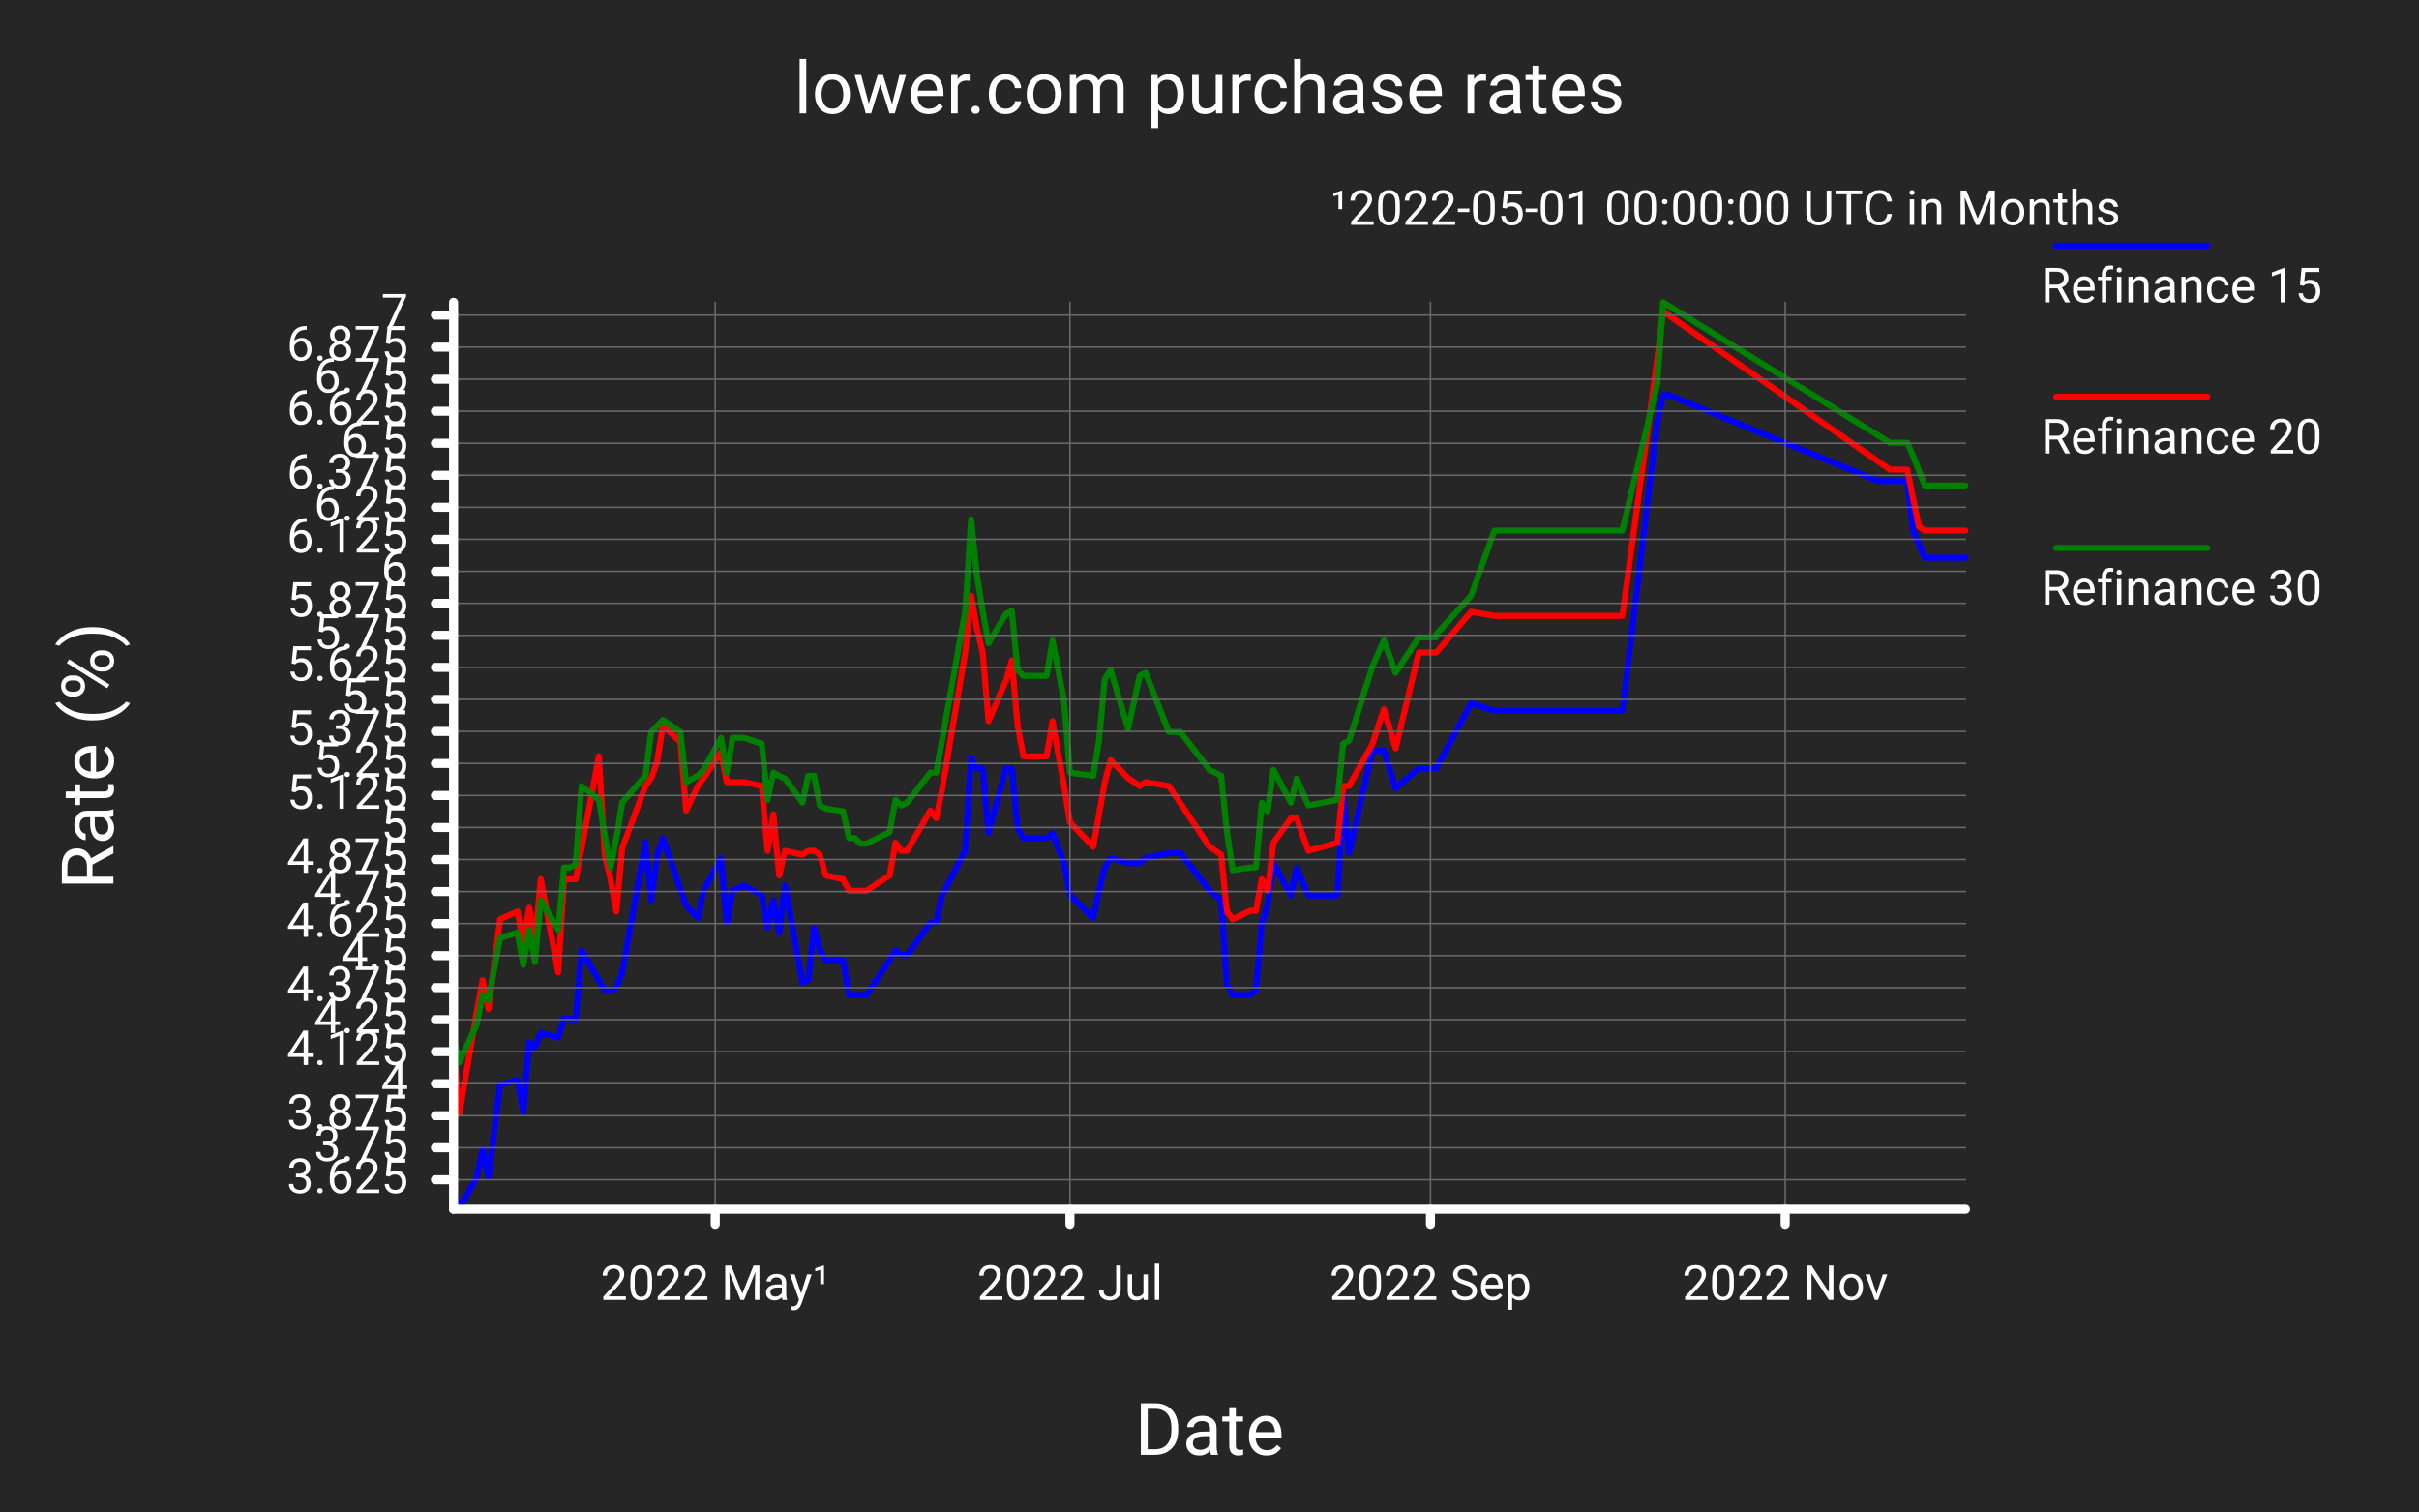
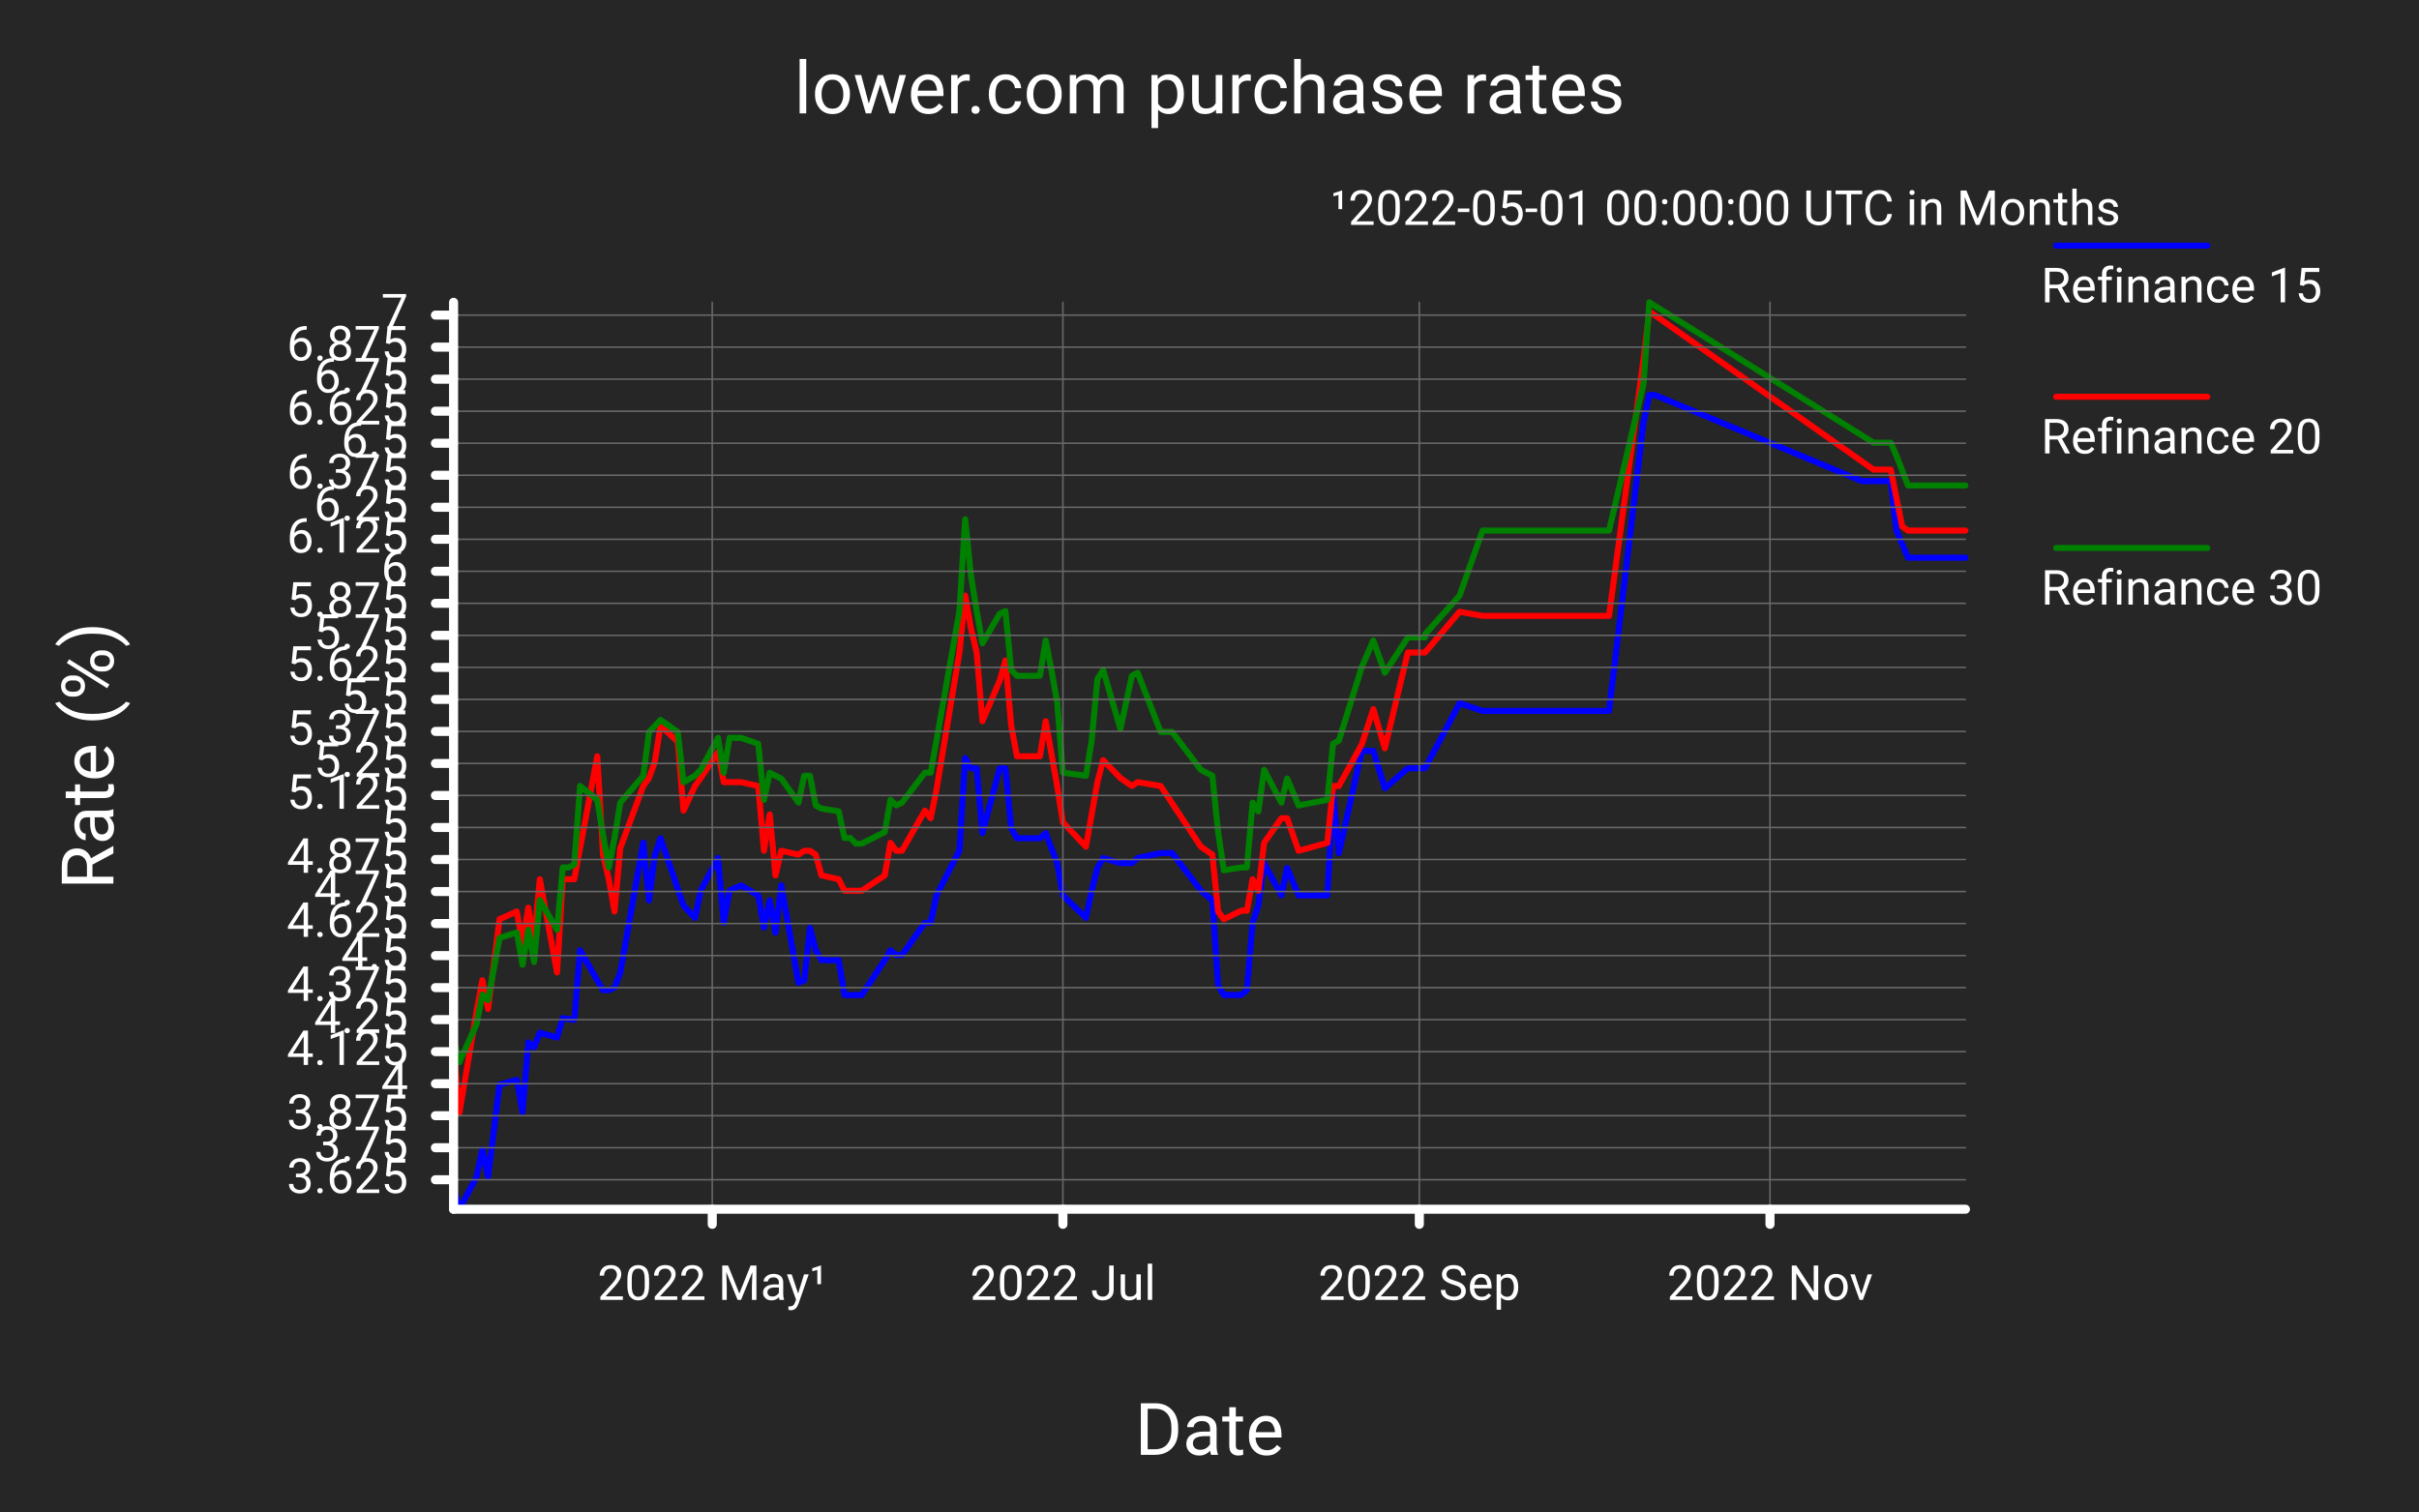
<svg xmlns="http://www.w3.org/2000/svg" class="poloto" width="800" height="500" viewBox="0 0 800 500">
  <style>.poloto{stroke-linecap:round;stroke-linejoin:round;font-family:Roboto,sans-serif;font-size:16px;}.poloto_background{fill:#262626;}.poloto_scatter{stroke-width:7}.poloto_tick_line{stroke:dimgray;stroke-width:0.5}.poloto_line{stroke-width:2}.poloto_text{fill: white;}.poloto_axis_lines{stroke: white;stroke-width:3;fill:none;stroke-dasharray:none}.poloto_title{font-size:24px;dominant-baseline:start;text-anchor:middle;}.poloto_xname{font-size:24px;dominant-baseline:start;text-anchor:middle;}.poloto_yname{font-size:24px;dominant-baseline:start;text-anchor:middle;}.poloto0stroke{stroke:blue;}.poloto1stroke{stroke:red;}.poloto2stroke{stroke:green;}.poloto3stroke{stroke:gold;}.poloto4stroke{stroke:aqua;}.poloto5stroke{stroke:lime;}.poloto6stroke{stroke:orange;}.poloto7stroke{stroke:chocolate;}.poloto0fill{fill:blue;}.poloto1fill{fill:red;}.poloto2fill{fill:green;}.poloto3fill{fill:gold;}.poloto4fill{fill:aqua;}.poloto5fill{fill:lime;}.poloto6fill{fill:orange;}.poloto7fill{fill:chocolate;}</style>
  <circle r="1e5" class="poloto_background" />
  <text class="poloto_text poloto_legend_text" x="675" y="100">Refinance 15</text>
  <line class="poloto_line poloto_legend_icon poloto0stroke poloto0legend" stroke="black" x1="680" x2="730" y1="81.25" y2="81.25" />
-   <path class="poloto_line poloto0stroke" fill="none" stroke="black" d=" M 150.00 392.46 L 151.92 400.00 L 157.69 389.32 L 159.62 380.17 L 161.54 389.32 L 161.54 389.32 L 165.38 358.81 L 171.15 357.20 L 173.08 367.88 L 175.00 344.83 L 176.92 346.44 L 178.85 341.61 L 184.62 343.22 L 186.54 336.78 L 186.54 336.78 L 190.38 337.37 L 192.31 314.32 L 198.08 324.32 L 200.00 327.54 L 201.92 327.54 L 203.85 326.69 L 205.77 321.78 L 213.46 278.73 L 215.38 297.88 L 217.31 283.05 L 219.23 277.29 L 219.23 277.29 L 226.92 299.58 L 230.77 303.64 L 232.69 294.58 L 238.46 283.81 L 240.38 305.25 L 242.31 294.58 L 242.31 294.58 L 246.15 292.88 L 251.92 296.19 L 253.85 306.86 L 253.85 306.86 L 255.77 297.80 L 257.69 308.56 L 259.62 292.88 L 265.38 325.08 L 267.31 324.32 L 269.23 306.86 L 269.23 306.86 L 271.15 314.32 L 273.08 317.63 L 278.85 317.63 L 280.77 329.15 L 282.69 329.15 L 284.62 329.15 L 286.54 329.15 L 294.23 317.63 L 296.15 314.32 L 298.08 315.93 L 300.00 315.93 L 300.00 315.93 L 307.69 305.25 L 309.62 305.25 L 311.54 296.19 L 319.23 281.36 L 321.15 250.76 L 323.08 254.15 L 325.00 254.15 L 326.92 275.59 L 332.69 254.15 L 334.62 254.15 L 336.54 273.90 L 338.46 277.29 L 346.15 277.29 L 348.08 275.59 L 350.00 280.59 L 351.92 285.51 L 353.85 296.19 L 361.54 303.64 L 363.46 294.58 L 365.38 287.12 L 367.31 283.81 L 373.08 285.51 L 376.92 285.51 L 378.85 283.81 L 386.54 282.20 L 386.54 282.20 L 386.54 282.20 L 386.54 282.20 L 386.54 282.20 L 386.54 282.20 L 390.38 282.20 L 390.38 282.20 L 390.38 282.20 L 390.38 282.20 L 390.38 282.20 L 390.38 282.20 L 400.00 294.58 L 403.85 297.80 L 405.77 325.93 L 407.69 329.15 L 413.46 329.15 L 415.38 327.54 L 417.31 305.25 L 419.23 299.49 L 421.15 285.51 L 426.92 296.19 L 426.92 296.19 L 428.85 287.12 L 432.69 296.19 L 432.69 296.19 L 442.31 296.19 L 444.23 262.46 L 446.15 282.20 L 453.85 248.39 L 457.69 248.39 L 457.69 248.39 L 461.54 260.76 L 469.23 254.15 L 469.23 254.15 L 469.23 254.15 L 469.23 254.15 L 469.23 254.15 L 469.23 254.15 L 469.23 254.15 L 469.23 254.15 L 469.23 254.15 L 475.00 254.15 L 486.54 232.63 L 494.23 235.17 L 494.23 235.17 L 500.00 235.17 L 507.69 235.17 L 509.62 235.17 L 509.62 235.17 L 509.62 235.17 L 509.62 235.17 L 509.62 235.17 L 534.62 235.17 L 536.54 235.17 L 548.08 139.75 L 550.00 130.68 L 551.92 130.68 L 621.15 159.15 L 628.85 159.15 L 630.77 159.15 L 632.69 175.51 L 636.54 184.49 L 636.54 184.49 L 644.23 184.49 L 646.15 184.49 L 648.08 184.49 L 650.00 184.49" />
+   <path class="poloto_line poloto0stroke" fill="none" stroke="black" d=" M 150.00 392.46 L 151.90 400.00 L 157.60 389.32 L 159.51 380.17 L 161.41 389.32 L 161.41 389.32 L 165.21 358.81 L 170.91 357.20 L 172.81 367.88 L 174.71 344.83 L 176.62 346.44 L 178.52 341.61 L 184.22 343.22 L 186.12 336.78 L 186.12 336.78 L 189.92 337.37 L 191.83 314.32 L 197.53 324.32 L 199.43 327.54 L 201.33 327.54 L 203.23 326.69 L 205.13 321.78 L 212.74 278.73 L 214.64 297.88 L 216.54 283.05 L 218.44 277.29 L 218.44 277.29 L 226.05 299.58 L 229.85 303.64 L 231.75 294.58 L 237.45 283.81 L 239.35 305.25 L 241.25 294.58 L 241.25 294.58 L 245.06 292.88 L 250.76 296.19 L 252.66 306.86 L 252.66 306.86 L 254.56 297.80 L 256.46 308.56 L 258.37 292.88 L 264.07 325.08 L 265.97 324.32 L 267.87 306.86 L 267.87 306.86 L 269.77 314.32 L 271.67 317.63 L 277.38 317.63 L 279.28 329.15 L 281.18 329.15 L 283.08 329.15 L 284.98 329.15 L 292.59 317.63 L 294.49 314.32 L 296.39 315.93 L 298.29 315.93 L 298.29 315.93 L 305.89 305.25 L 307.79 305.25 L 309.70 296.19 L 317.30 281.36 L 319.20 250.76 L 321.10 254.15 L 323.00 254.15 L 324.90 275.59 L 330.61 254.15 L 332.51 254.15 L 334.41 273.90 L 336.31 277.29 L 343.92 277.29 L 345.82 275.59 L 347.72 280.59 L 349.62 285.51 L 351.52 296.19 L 359.13 303.64 L 361.03 294.58 L 362.93 287.12 L 364.83 283.81 L 370.53 285.51 L 374.33 285.51 L 376.24 283.81 L 383.84 282.20 L 383.84 282.20 L 383.84 282.20 L 383.84 282.20 L 383.84 282.20 L 383.84 282.20 L 387.64 282.20 L 387.64 282.20 L 387.64 282.20 L 387.64 282.20 L 387.64 282.20 L 387.64 282.20 L 397.15 294.58 L 400.95 297.80 L 402.85 325.93 L 404.75 329.15 L 410.46 329.15 L 412.36 327.54 L 414.26 305.25 L 416.16 299.49 L 418.06 285.51 L 423.76 296.19 L 423.76 296.19 L 425.67 287.12 L 429.47 296.19 L 429.47 296.19 L 438.97 296.19 L 440.87 262.46 L 442.78 282.20 L 450.38 248.39 L 454.18 248.39 L 454.18 248.39 L 457.98 260.76 L 465.59 254.15 L 465.59 254.15 L 465.59 254.15 L 465.59 254.15 L 465.59 254.15 L 465.59 254.15 L 465.59 254.15 L 465.59 254.15 L 465.59 254.15 L 471.29 254.15 L 482.70 232.63 L 490.30 235.17 L 490.30 235.17 L 496.01 235.17 L 503.61 235.17 L 505.51 235.17 L 505.51 235.17 L 505.51 235.17 L 505.51 235.17 L 505.51 235.17 L 530.23 235.17 L 532.13 235.17 L 543.54 139.75 L 545.44 130.68 L 547.34 130.68 L 615.78 159.15 L 623.38 159.15 L 625.29 159.15 L 627.19 175.51 L 630.99 184.49 L 630.99 184.49 L 638.59 184.49 L 640.49 184.49 L 642.40 184.49 L 644.30 184.49 L 650.00 184.49" />
  <text class="poloto_text poloto_legend_text" x="675" y="150">Refinance 20</text>
  <line class="poloto_line poloto_legend_icon poloto1stroke poloto1legend" stroke="black" x1="680" x2="730" y1="131.25" y2="131.25" />
-   <path class="poloto_line poloto1stroke" fill="none" stroke="black" d=" M 150.00 345.68 L 151.92 368.31 L 157.69 334.58 L 159.62 324.24 L 161.54 333.73 L 161.54 333.73 L 165.38 304.07 L 171.15 301.53 L 173.08 312.29 L 175.00 300.25 L 176.92 311.02 L 178.85 290.85 L 184.62 321.69 L 186.54 290.85 L 186.54 290.85 L 190.38 290.85 L 190.38 290.85 L 198.08 250.17 L 200.00 282.71 L 201.92 290.85 L 203.85 301.53 L 205.77 280.59 L 213.46 260.00 L 215.38 257.37 L 217.31 252.12 L 219.23 240.08 L 225.00 245.34 L 226.92 268.14 L 230.77 260.00 L 232.69 257.37 L 238.46 248.81 L 240.38 258.73 L 242.31 258.73 L 242.31 258.73 L 246.15 258.73 L 251.92 260.00 L 253.85 281.44 L 253.85 281.44 L 255.77 269.41 L 257.69 289.58 L 259.62 281.44 L 265.38 282.71 L 267.31 281.44 L 269.23 281.44 L 269.23 281.44 L 271.15 282.71 L 273.08 289.58 L 278.85 290.85 L 280.77 294.66 L 282.69 294.66 L 284.62 294.66 L 286.54 294.66 L 294.23 289.58 L 296.15 278.81 L 298.08 281.44 L 300.00 281.44 L 300.00 281.44 L 307.69 268.14 L 309.62 270.68 L 311.54 261.27 L 319.23 215.85 L 321.15 197.03 L 323.08 207.80 L 325.00 215.85 L 326.92 238.56 L 332.69 225.17 L 334.62 218.47 L 336.54 239.92 L 338.46 250.17 L 346.15 250.17 L 348.08 238.56 L 350.00 249.32 L 351.92 260.00 L 353.85 272.03 L 361.54 280.08 L 363.46 269.41 L 365.38 258.73 L 367.31 251.44 L 373.08 257.37 L 376.92 260.00 L 378.85 258.73 L 386.54 260.00 L 386.54 260.00 L 386.54 260.00 L 386.54 260.00 L 386.54 260.00 L 386.54 260.00 L 386.54 260.00 L 386.54 260.00 L 386.54 260.00 L 386.54 260.00 L 386.54 260.00 L 386.54 260.00 L 400.00 280.08 L 403.85 282.71 L 405.77 301.53 L 407.69 304.07 L 413.46 301.27 L 415.38 301.27 L 417.31 290.85 L 419.23 294.66 L 421.15 278.81 L 426.92 270.68 L 426.92 270.68 L 428.85 270.68 L 432.69 281.44 L 432.69 281.44 L 442.31 278.81 L 444.23 260.00 L 446.15 260.00 L 453.85 246.19 L 457.69 234.58 L 457.69 234.58 L 461.54 247.54 L 469.23 215.85 L 469.23 215.85 L 469.23 215.85 L 469.23 215.85 L 469.23 215.85 L 469.23 215.85 L 469.23 215.85 L 469.23 215.85 L 469.23 215.85 L 475.00 215.85 L 486.54 202.37 L 494.23 203.73 L 498.08 203.73 L 500.00 203.73 L 500.00 203.73 L 509.62 203.73 L 511.54 203.73 L 511.54 203.73 L 511.54 203.73 L 511.54 203.73 L 534.62 203.73 L 536.54 203.73 L 548.08 118.81 L 550.00 102.97 L 550.00 102.97 L 625.00 155.34 L 628.85 155.34 L 630.77 155.34 L 634.62 174.15 L 636.54 175.51 L 636.54 175.51 L 644.23 175.51 L 646.15 175.51 L 648.08 175.51 L 650.00 175.51" />
+   <path class="poloto_line poloto1stroke" fill="none" stroke="black" d=" M 150.00 345.68 L 151.90 368.31 L 157.60 334.58 L 159.51 324.24 L 161.41 333.73 L 161.41 333.73 L 165.21 304.07 L 170.91 301.53 L 172.81 312.29 L 174.71 300.25 L 176.62 311.02 L 178.52 290.85 L 184.22 321.69 L 186.12 290.85 L 186.12 290.85 L 189.92 290.85 L 189.92 290.85 L 197.53 250.17 L 199.43 282.71 L 201.33 290.85 L 203.23 301.53 L 205.13 280.59 L 212.74 260.00 L 214.64 257.37 L 216.54 252.12 L 218.44 240.08 L 224.14 245.34 L 226.05 268.14 L 229.85 260.00 L 231.75 257.37 L 237.45 248.81 L 239.35 258.73 L 241.25 258.73 L 241.25 258.73 L 245.06 258.73 L 250.76 260.00 L 252.66 281.44 L 252.66 281.44 L 254.56 269.41 L 256.46 289.58 L 258.37 281.44 L 264.07 282.71 L 265.97 281.44 L 267.87 281.44 L 267.87 281.44 L 269.77 282.71 L 271.67 289.58 L 277.38 290.85 L 279.28 294.66 L 281.18 294.66 L 283.08 294.66 L 284.98 294.66 L 292.59 289.58 L 294.49 278.81 L 296.39 281.44 L 298.29 281.44 L 298.29 281.44 L 305.89 268.14 L 307.79 270.68 L 309.70 261.27 L 317.30 215.85 L 319.20 197.03 L 321.10 207.80 L 323.00 215.85 L 324.90 238.56 L 330.61 225.17 L 332.51 218.47 L 334.41 239.92 L 336.31 250.17 L 343.92 250.17 L 345.82 238.56 L 347.72 249.32 L 349.62 260.00 L 351.52 272.03 L 359.13 280.08 L 361.03 269.41 L 362.93 258.73 L 364.83 251.44 L 370.53 257.37 L 374.33 260.00 L 376.24 258.73 L 383.84 260.00 L 383.84 260.00 L 383.84 260.00 L 383.84 260.00 L 383.84 260.00 L 383.84 260.00 L 383.84 260.00 L 383.84 260.00 L 383.84 260.00 L 383.84 260.00 L 383.84 260.00 L 383.84 260.00 L 397.15 280.08 L 400.95 282.71 L 402.85 301.53 L 404.75 304.07 L 410.46 301.27 L 412.36 301.27 L 414.26 290.85 L 416.16 294.66 L 418.06 278.81 L 423.76 270.68 L 423.76 270.68 L 425.67 270.68 L 429.47 281.44 L 429.47 281.44 L 438.97 278.81 L 440.87 260.00 L 442.78 260.00 L 450.38 246.19 L 454.18 234.58 L 454.18 234.58 L 457.98 247.54 L 465.59 215.85 L 465.59 215.85 L 465.59 215.85 L 465.59 215.85 L 465.59 215.85 L 465.59 215.85 L 465.59 215.85 L 465.59 215.85 L 465.59 215.85 L 471.29 215.85 L 482.70 202.37 L 490.30 203.73 L 494.11 203.73 L 496.01 203.73 L 496.01 203.73 L 505.51 203.73 L 507.41 203.73 L 507.41 203.73 L 507.41 203.73 L 507.41 203.73 L 530.23 203.73 L 532.13 203.73 L 543.54 118.81 L 545.44 102.97 L 545.44 102.97 L 619.58 155.34 L 623.38 155.34 L 625.29 155.34 L 629.09 174.15 L 630.99 175.51 L 630.99 175.51 L 638.59 175.51 L 640.49 175.51 L 642.40 175.51 L 644.30 175.51 L 650.00 175.51" />
  <text class="poloto_text poloto_legend_text" x="675" y="200">Refinance 30</text>
  <line class="poloto_line poloto_legend_icon poloto2stroke poloto2legend" stroke="black" x1="680" x2="730" y1="181.25" y2="181.25" />
-   <path class="poloto_line poloto2stroke" fill="none" stroke="black" d=" M 150.00 343.31 L 151.92 351.36 L 157.69 338.81 L 159.62 328.98 L 161.54 330.85 L 161.54 330.85 L 165.38 310.25 L 171.15 308.47 L 173.08 319.15 L 175.00 307.54 L 176.92 318.22 L 178.85 297.71 L 184.62 307.54 L 186.54 286.95 L 188.46 286.95 L 190.38 286.02 L 192.31 260.00 L 198.08 264.58 L 200.00 276.27 L 201.92 286.95 L 203.85 277.20 L 205.77 265.51 L 213.46 256.61 L 215.38 242.12 L 217.31 240.17 L 219.23 238.14 L 225.00 242.12 L 226.92 258.73 L 230.77 256.61 L 232.69 254.66 L 238.46 244.07 L 240.38 255.59 L 242.31 244.07 L 242.31 244.07 L 246.15 244.07 L 251.92 246.02 L 253.85 264.58 L 253.85 264.58 L 255.77 255.59 L 257.69 256.61 L 259.62 257.54 L 265.38 265.51 L 267.31 256.61 L 269.23 256.61 L 269.23 256.61 L 271.15 266.44 L 273.08 267.46 L 278.85 268.39 L 280.77 277.20 L 282.69 277.20 L 284.62 279.07 L 286.54 279.07 L 294.23 275.25 L 296.15 264.58 L 298.08 266.44 L 300.00 265.51 L 300.00 265.51 L 307.69 255.59 L 309.62 255.59 L 311.54 245.00 L 319.23 202.12 L 321.15 171.78 L 323.08 190.34 L 325.00 202.12 L 326.92 212.80 L 332.69 203.05 L 334.62 202.12 L 336.54 221.61 L 338.46 223.56 L 346.15 223.56 L 348.08 211.86 L 350.00 221.61 L 351.92 232.29 L 353.85 255.59 L 361.54 256.61 L 363.46 245.00 L 365.38 224.58 L 367.31 221.61 L 373.08 241.10 L 376.92 223.56 L 378.85 222.54 L 386.54 242.12 L 386.54 242.12 L 386.54 242.12 L 386.54 242.12 L 386.54 242.12 L 386.54 242.12 L 390.38 242.12 L 390.38 242.12 L 390.38 242.12 L 390.38 242.12 L 390.38 242.12 L 390.38 242.12 L 400.00 254.66 L 403.85 256.61 L 405.77 275.25 L 407.69 287.88 L 413.46 286.95 L 415.38 286.95 L 417.31 265.51 L 419.23 268.39 L 421.15 254.66 L 426.92 265.51 L 426.92 265.51 L 428.85 257.54 L 432.69 266.44 L 432.69 266.44 L 442.31 264.58 L 444.23 246.02 L 446.15 245.00 L 453.85 220.59 L 457.69 211.86 L 457.69 211.86 L 461.54 222.54 L 469.23 210.85 L 469.23 210.85 L 469.23 210.85 L 469.23 210.85 L 469.23 210.85 L 469.23 210.85 L 469.23 210.85 L 469.23 210.85 L 475.00 210.85 L 475.00 209.83 L 486.54 197.03 L 494.23 175.51 L 494.23 175.51 L 500.00 175.51 L 500.00 175.51 L 509.62 175.51 L 511.54 175.51 L 511.54 175.51 L 511.54 175.51 L 511.54 175.51 L 534.62 175.51 L 536.54 175.51 L 548.08 127.03 L 550.00 100.00 L 550.00 100.00 L 625.00 146.44 L 628.85 146.44 L 630.77 146.44 L 632.69 150.76 L 636.54 160.59 L 636.54 160.59 L 644.23 160.59 L 646.15 160.59 L 648.08 160.59 L 650.00 160.59" />
+   <path class="poloto_line poloto2stroke" fill="none" stroke="black" d=" M 150.00 343.31 L 151.90 351.36 L 157.60 338.81 L 159.51 328.98 L 161.41 330.85 L 161.41 330.85 L 165.21 310.25 L 170.91 308.47 L 172.81 319.15 L 174.71 307.54 L 176.62 318.22 L 178.52 297.71 L 184.22 307.54 L 186.12 286.95 L 188.02 286.95 L 189.92 286.02 L 191.83 260.00 L 197.53 264.58 L 199.43 276.27 L 201.33 286.95 L 203.23 277.20 L 205.13 265.51 L 212.74 256.61 L 214.64 242.12 L 216.54 240.17 L 218.44 238.14 L 224.14 242.12 L 226.05 258.73 L 229.85 256.61 L 231.75 254.66 L 237.45 244.07 L 239.35 255.59 L 241.25 244.07 L 241.25 244.07 L 245.06 244.07 L 250.76 246.02 L 252.66 264.58 L 252.66 264.58 L 254.56 255.59 L 256.46 256.61 L 258.37 257.54 L 264.07 265.51 L 265.97 256.61 L 267.87 256.61 L 267.87 256.61 L 269.77 266.44 L 271.67 267.46 L 277.38 268.39 L 279.28 277.20 L 281.18 277.20 L 283.08 279.07 L 284.98 279.07 L 292.59 275.25 L 294.49 264.58 L 296.39 266.44 L 298.29 265.51 L 298.29 265.51 L 305.89 255.59 L 307.79 255.59 L 309.70 245.00 L 317.30 202.12 L 319.20 171.78 L 321.10 190.34 L 323.00 202.12 L 324.90 212.80 L 330.61 203.05 L 332.51 202.12 L 334.41 221.61 L 336.31 223.56 L 343.92 223.56 L 345.82 211.86 L 347.72 221.61 L 349.62 232.29 L 351.52 255.59 L 359.13 256.61 L 361.03 245.00 L 362.93 224.58 L 364.83 221.61 L 370.53 241.10 L 374.33 223.56 L 376.24 222.54 L 383.84 242.12 L 383.84 242.12 L 383.84 242.12 L 383.84 242.12 L 383.84 242.12 L 383.84 242.12 L 387.64 242.12 L 387.64 242.12 L 387.64 242.12 L 387.64 242.12 L 387.64 242.12 L 387.64 242.12 L 397.15 254.66 L 400.95 256.61 L 402.85 275.25 L 404.75 287.88 L 410.46 286.95 L 412.36 286.95 L 414.26 265.51 L 416.16 268.39 L 418.06 254.66 L 423.76 265.51 L 423.76 265.51 L 425.67 257.54 L 429.47 266.44 L 429.47 266.44 L 438.97 264.58 L 440.87 246.02 L 442.78 245.00 L 450.38 220.59 L 454.18 211.86 L 454.18 211.86 L 457.98 222.54 L 465.59 210.85 L 465.59 210.85 L 465.59 210.85 L 465.59 210.85 L 465.59 210.85 L 465.59 210.85 L 465.59 210.85 L 465.59 210.85 L 471.29 210.85 L 471.29 209.83 L 482.70 197.03 L 490.30 175.51 L 490.30 175.51 L 496.01 175.51 L 496.01 175.51 L 505.51 175.51 L 507.41 175.51 L 507.41 175.51 L 507.41 175.51 L 507.41 175.51 L 530.23 175.51 L 532.13 175.51 L 543.54 127.03 L 545.44 100.00 L 545.44 100.00 L 619.58 146.44 L 623.38 146.44 L 625.29 146.44 L 627.19 150.76 L 630.99 160.59 L 630.99 160.59 L 638.59 160.59 L 640.49 160.59 L 642.40 160.59 L 644.30 160.59 L 650.00 160.59" />
  <text class="poloto_labels poloto_text poloto_title" x="400" y="37.5">lower.com purchase rates</text>
  <text class="poloto_labels poloto_text poloto_xname" x="400" y="481.25">Date</text>
  <text class="poloto_labels poloto_text poloto_yname" transform="rotate(-90,37.5,250)" x="37.5" y="250">Rate (%)</text>
  <text class="poloto_tick_labels poloto_text" dominant-baseline="middle" text-anchor="start" x="150" y="70" />
  <line class="poloto_axis_lines" stroke="black" x1="150" x2="144" y1="390.254" y2="390.254" />
  <line class="poloto_tick_line" stroke="black" x1="150" x2="650" y1="390.254" y2="390.254" />
  <text class="poloto_tick_labels poloto_text" dominant-baseline="middle" text-anchor="end" x="135" y="390.254">3.625</text>
  <line class="poloto_axis_lines" stroke="black" x1="150" x2="144" y1="379.661" y2="379.661" />
  <line class="poloto_tick_line" stroke="black" x1="150" x2="650" y1="379.661" y2="379.661" />
  <text class="poloto_tick_labels poloto_text" dominant-baseline="middle" text-anchor="end" x="135" y="379.661">3.75</text>
  <line class="poloto_axis_lines" stroke="black" x1="150" x2="144" y1="369.068" y2="369.068" />
  <line class="poloto_tick_line" stroke="black" x1="150" x2="650" y1="369.068" y2="369.068" />
  <text class="poloto_tick_labels poloto_text" dominant-baseline="middle" text-anchor="end" x="135" y="369.068">3.875</text>
  <line class="poloto_axis_lines" stroke="black" x1="150" x2="144" y1="358.475" y2="358.475" />
  <line class="poloto_tick_line" stroke="black" x1="150" x2="650" y1="358.475" y2="358.475" />
  <text class="poloto_tick_labels poloto_text" dominant-baseline="middle" text-anchor="end" x="135" y="358.475">4</text>
  <line class="poloto_axis_lines" stroke="black" x1="150" x2="144" y1="347.881" y2="347.881" />
  <line class="poloto_tick_line" stroke="black" x1="150" x2="650" y1="347.881" y2="347.881" />
  <text class="poloto_tick_labels poloto_text" dominant-baseline="middle" text-anchor="end" x="135" y="347.881">4.125</text>
  <line class="poloto_axis_lines" stroke="black" x1="150" x2="144" y1="337.288" y2="337.288" />
  <line class="poloto_tick_line" stroke="black" x1="150" x2="650" y1="337.288" y2="337.288" />
  <text class="poloto_tick_labels poloto_text" dominant-baseline="middle" text-anchor="end" x="135" y="337.288">4.25</text>
  <line class="poloto_axis_lines" stroke="black" x1="150" x2="144" y1="326.695" y2="326.695" />
  <line class="poloto_tick_line" stroke="black" x1="150" x2="650" y1="326.695" y2="326.695" />
  <text class="poloto_tick_labels poloto_text" dominant-baseline="middle" text-anchor="end" x="135" y="326.695">4.375</text>
  <line class="poloto_axis_lines" stroke="black" x1="150" x2="144" y1="316.102" y2="316.102" />
  <line class="poloto_tick_line" stroke="black" x1="150" x2="650" y1="316.102" y2="316.102" />
  <text class="poloto_tick_labels poloto_text" dominant-baseline="middle" text-anchor="end" x="135" y="316.102">4.5</text>
  <line class="poloto_axis_lines" stroke="black" x1="150" x2="144" y1="305.508" y2="305.508" />
  <line class="poloto_tick_line" stroke="black" x1="150" x2="650" y1="305.508" y2="305.508" />
  <text class="poloto_tick_labels poloto_text" dominant-baseline="middle" text-anchor="end" x="135" y="305.508">4.625</text>
  <line class="poloto_axis_lines" stroke="black" x1="150" x2="144" y1="294.915" y2="294.915" />
  <line class="poloto_tick_line" stroke="black" x1="150" x2="650" y1="294.915" y2="294.915" />
  <text class="poloto_tick_labels poloto_text" dominant-baseline="middle" text-anchor="end" x="135" y="294.915">4.75</text>
  <line class="poloto_axis_lines" stroke="black" x1="150" x2="144" y1="284.322" y2="284.322" />
  <line class="poloto_tick_line" stroke="black" x1="150" x2="650" y1="284.322" y2="284.322" />
  <text class="poloto_tick_labels poloto_text" dominant-baseline="middle" text-anchor="end" x="135" y="284.322">4.875</text>
  <line class="poloto_axis_lines" stroke="black" x1="150" x2="144" y1="273.729" y2="273.729" />
  <line class="poloto_tick_line" stroke="black" x1="150" x2="650" y1="273.729" y2="273.729" />
  <text class="poloto_tick_labels poloto_text" dominant-baseline="middle" text-anchor="end" x="135" y="273.729">5</text>
  <line class="poloto_axis_lines" stroke="black" x1="150" x2="144" y1="263.136" y2="263.136" />
  <line class="poloto_tick_line" stroke="black" x1="150" x2="650" y1="263.136" y2="263.136" />
  <text class="poloto_tick_labels poloto_text" dominant-baseline="middle" text-anchor="end" x="135" y="263.136">5.125</text>
  <line class="poloto_axis_lines" stroke="black" x1="150" x2="144" y1="252.542" y2="252.542" />
  <line class="poloto_tick_line" stroke="black" x1="150" x2="650" y1="252.542" y2="252.542" />
  <text class="poloto_tick_labels poloto_text" dominant-baseline="middle" text-anchor="end" x="135" y="252.542">5.25</text>
  <line class="poloto_axis_lines" stroke="black" x1="150" x2="144" y1="241.949" y2="241.949" />
  <line class="poloto_tick_line" stroke="black" x1="150" x2="650" y1="241.949" y2="241.949" />
  <text class="poloto_tick_labels poloto_text" dominant-baseline="middle" text-anchor="end" x="135" y="241.949">5.375</text>
  <line class="poloto_axis_lines" stroke="black" x1="150" x2="144" y1="231.356" y2="231.356" />
  <line class="poloto_tick_line" stroke="black" x1="150" x2="650" y1="231.356" y2="231.356" />
  <text class="poloto_tick_labels poloto_text" dominant-baseline="middle" text-anchor="end" x="135" y="231.356">5.5</text>
  <line class="poloto_axis_lines" stroke="black" x1="150" x2="144" y1="220.763" y2="220.763" />
  <line class="poloto_tick_line" stroke="black" x1="150" x2="650" y1="220.763" y2="220.763" />
  <text class="poloto_tick_labels poloto_text" dominant-baseline="middle" text-anchor="end" x="135" y="220.763">5.625</text>
  <line class="poloto_axis_lines" stroke="black" x1="150" x2="144" y1="210.169" y2="210.169" />
  <line class="poloto_tick_line" stroke="black" x1="150" x2="650" y1="210.169" y2="210.169" />
  <text class="poloto_tick_labels poloto_text" dominant-baseline="middle" text-anchor="end" x="135" y="210.169">5.75</text>
  <line class="poloto_axis_lines" stroke="black" x1="150" x2="144" y1="199.576" y2="199.576" />
  <line class="poloto_tick_line" stroke="black" x1="150" x2="650" y1="199.576" y2="199.576" />
  <text class="poloto_tick_labels poloto_text" dominant-baseline="middle" text-anchor="end" x="135" y="199.576">5.875</text>
  <line class="poloto_axis_lines" stroke="black" x1="150" x2="144" y1="188.983" y2="188.983" />
  <line class="poloto_tick_line" stroke="black" x1="150" x2="650" y1="188.983" y2="188.983" />
  <text class="poloto_tick_labels poloto_text" dominant-baseline="middle" text-anchor="end" x="135" y="188.983">6</text>
  <line class="poloto_axis_lines" stroke="black" x1="150" x2="144" y1="178.39" y2="178.39" />
  <line class="poloto_tick_line" stroke="black" x1="150" x2="650" y1="178.39" y2="178.39" />
  <text class="poloto_tick_labels poloto_text" dominant-baseline="middle" text-anchor="end" x="135" y="178.39">6.125</text>
  <line class="poloto_axis_lines" stroke="black" x1="150" x2="144" y1="167.797" y2="167.797" />
  <line class="poloto_tick_line" stroke="black" x1="150" x2="650" y1="167.797" y2="167.797" />
  <text class="poloto_tick_labels poloto_text" dominant-baseline="middle" text-anchor="end" x="135" y="167.797">6.25</text>
  <line class="poloto_axis_lines" stroke="black" x1="150" x2="144" y1="157.203" y2="157.203" />
  <line class="poloto_tick_line" stroke="black" x1="150" x2="650" y1="157.203" y2="157.203" />
  <text class="poloto_tick_labels poloto_text" dominant-baseline="middle" text-anchor="end" x="135" y="157.203">6.375</text>
  <line class="poloto_axis_lines" stroke="black" x1="150" x2="144" y1="146.61" y2="146.61" />
  <line class="poloto_tick_line" stroke="black" x1="150" x2="650" y1="146.61" y2="146.61" />
  <text class="poloto_tick_labels poloto_text" dominant-baseline="middle" text-anchor="end" x="135" y="146.61">6.5</text>
  <line class="poloto_axis_lines" stroke="black" x1="150" x2="144" y1="136.017" y2="136.017" />
  <line class="poloto_tick_line" stroke="black" x1="150" x2="650" y1="136.017" y2="136.017" />
  <text class="poloto_tick_labels poloto_text" dominant-baseline="middle" text-anchor="end" x="135" y="136.017">6.625</text>
  <line class="poloto_axis_lines" stroke="black" x1="150" x2="144" y1="125.424" y2="125.424" />
  <line class="poloto_tick_line" stroke="black" x1="150" x2="650" y1="125.424" y2="125.424" />
  <text class="poloto_tick_labels poloto_text" dominant-baseline="middle" text-anchor="end" x="135" y="125.424">6.75</text>
  <line class="poloto_axis_lines" stroke="black" x1="150" x2="144" y1="114.831" y2="114.831" />
  <line class="poloto_tick_line" stroke="black" x1="150" x2="650" y1="114.831" y2="114.831" />
  <text class="poloto_tick_labels poloto_text" dominant-baseline="middle" text-anchor="end" x="135" y="114.831">6.875</text>
  <line class="poloto_axis_lines" stroke="black" x1="150" x2="144" y1="104.237" y2="104.237" />
  <line class="poloto_tick_line" stroke="black" x1="150" x2="650" y1="104.237" y2="104.237" />
  <text class="poloto_tick_labels poloto_text" dominant-baseline="middle" text-anchor="end" x="135" y="104.237">7</text>
  <text class="poloto_tick_labels poloto_text" dominant-baseline="middle" text-anchor="start" x="440" y="70">¹2022-05-01 00:00:00 UTC in Months</text>
-   <line class="poloto_axis_lines" stroke="black" x1="236.538" x2="236.538" y1="400" y2="405" />
-   <line class="poloto_tick_line" stroke="black" x1="236.538" x2="236.538" y1="400" y2="100" />
-   <text class="poloto_tick_labels poloto_text" dominant-baseline="start" text-anchor="middle" x="236.538" y="430">2022 May¹</text>
-   <line class="poloto_axis_lines" stroke="black" x1="353.846" x2="353.846" y1="400" y2="405" />
-   <line class="poloto_tick_line" stroke="black" x1="353.846" x2="353.846" y1="400" y2="100" />
-   <text class="poloto_tick_labels poloto_text" dominant-baseline="start" text-anchor="middle" x="353.846" y="430">2022 Jul</text>
-   <line class="poloto_axis_lines" stroke="black" x1="473.077" x2="473.077" y1="400" y2="405" />
-   <line class="poloto_tick_line" stroke="black" x1="473.077" x2="473.077" y1="400" y2="100" />
-   <text class="poloto_tick_labels poloto_text" dominant-baseline="start" text-anchor="middle" x="473.077" y="430">2022 Sep</text>
-   <line class="poloto_axis_lines" stroke="black" x1="590.385" x2="590.385" y1="400" y2="405" />
-   <line class="poloto_tick_line" stroke="black" x1="590.385" x2="590.385" y1="400" y2="100" />
-   <text class="poloto_tick_labels poloto_text" dominant-baseline="start" text-anchor="middle" x="590.385" y="430">2022 Nov</text>
+   <line class="poloto_axis_lines" stroke="black" x1="235.551" x2="235.551" y1="400" y2="405" />
+   <line class="poloto_tick_line" stroke="black" x1="235.551" x2="235.551" y1="400" y2="100" />
+   <text class="poloto_tick_labels poloto_text" dominant-baseline="start" text-anchor="middle" x="235.551" y="430">2022 May¹</text>
+   <line class="poloto_axis_lines" stroke="black" x1="351.521" x2="351.521" y1="400" y2="405" />
+   <line class="poloto_tick_line" stroke="black" x1="351.521" x2="351.521" y1="400" y2="100" />
+   <text class="poloto_tick_labels poloto_text" dominant-baseline="start" text-anchor="middle" x="351.521" y="430">2022 Jul</text>
+   <line class="poloto_axis_lines" stroke="black" x1="469.392" x2="469.392" y1="400" y2="405" />
+   <line class="poloto_tick_line" stroke="black" x1="469.392" x2="469.392" y1="400" y2="100" />
+   <text class="poloto_tick_labels poloto_text" dominant-baseline="start" text-anchor="middle" x="469.392" y="430">2022 Sep</text>
+   <line class="poloto_axis_lines" stroke="black" x1="585.361" x2="585.361" y1="400" y2="405" />
+   <line class="poloto_tick_line" stroke="black" x1="585.361" x2="585.361" y1="400" y2="100" />
+   <text class="poloto_tick_labels poloto_text" dominant-baseline="start" text-anchor="middle" x="585.361" y="430">2022 Nov</text>
  <path stroke="black" fill="none" class="poloto_axis_lines" d=" M 150 400 L 650 400" />
  <path stroke="black" fill="none" class="poloto_axis_lines" d=" M 150 400 L 150 100" />
</svg>
